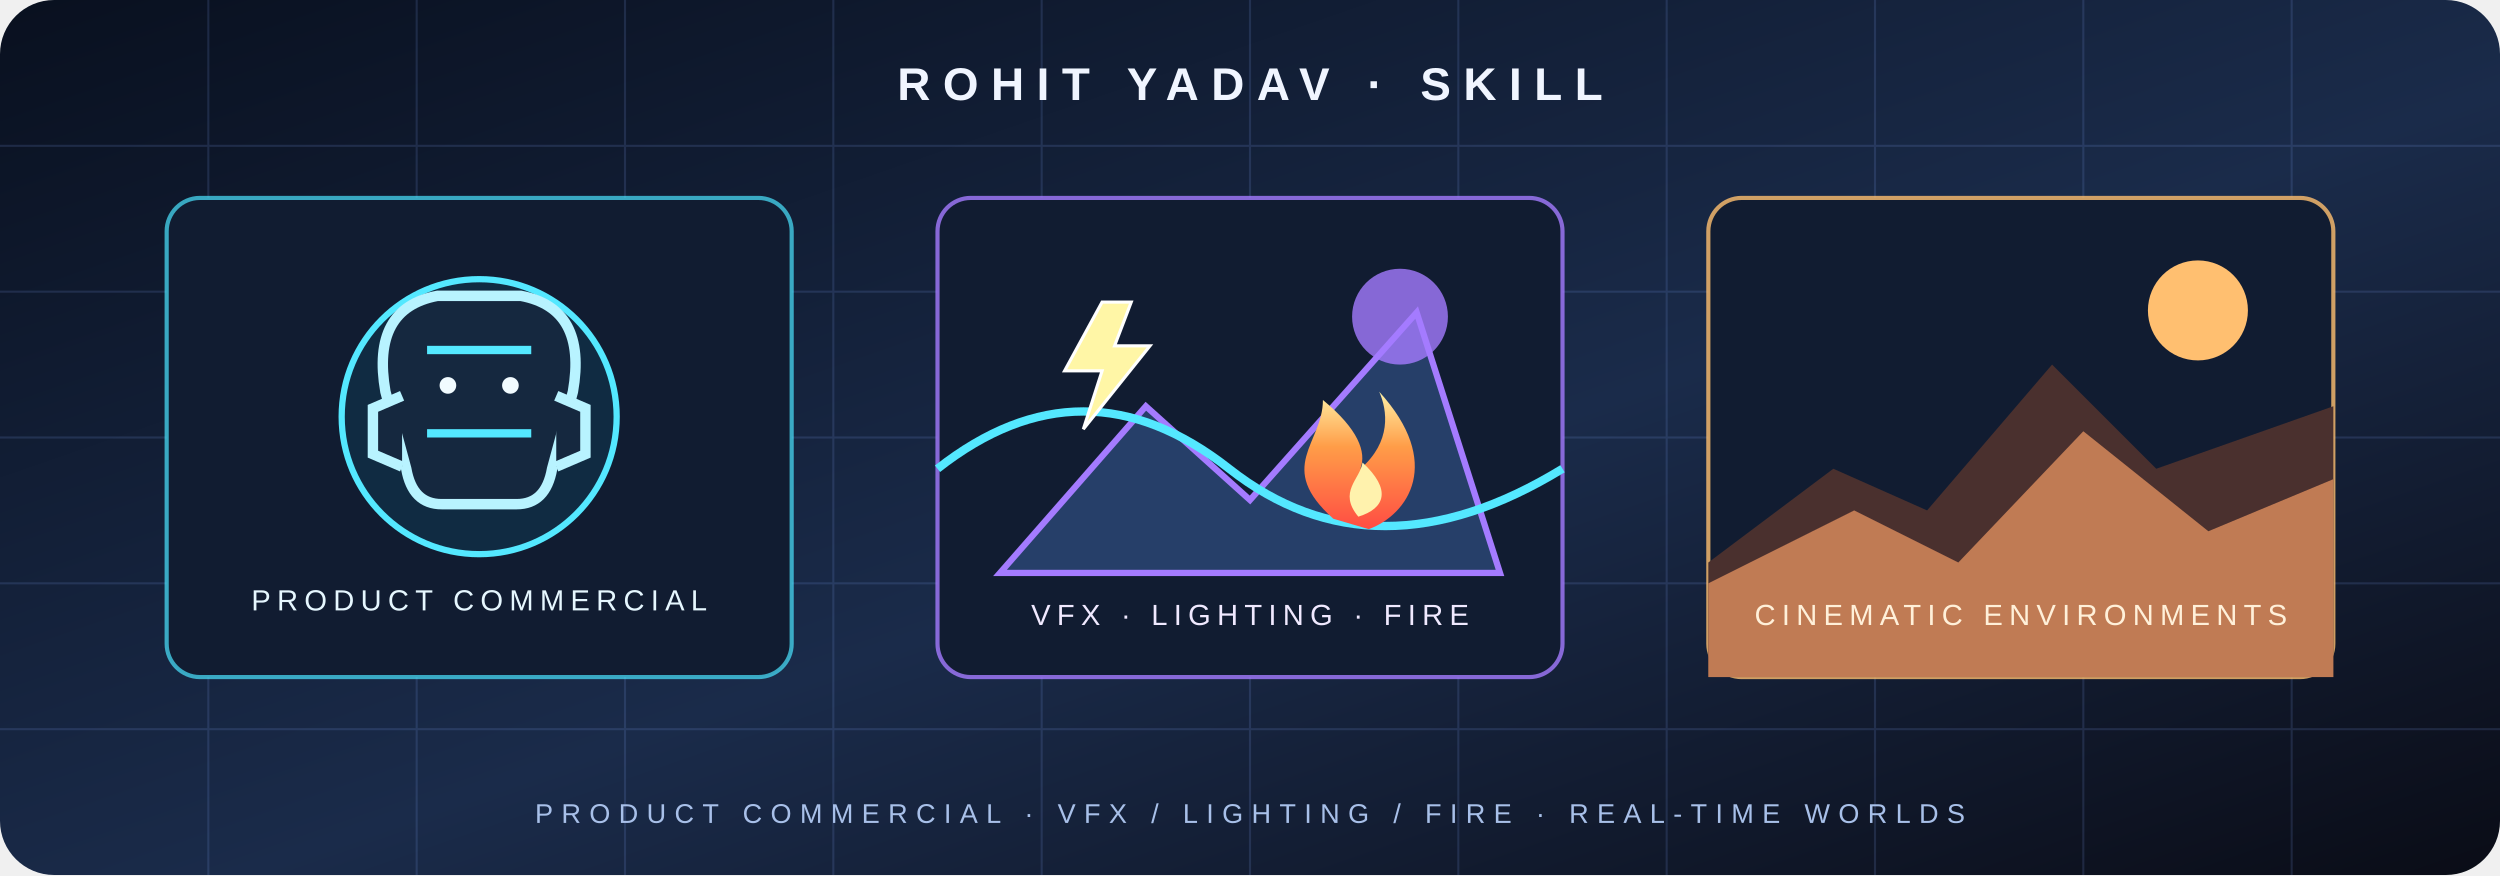
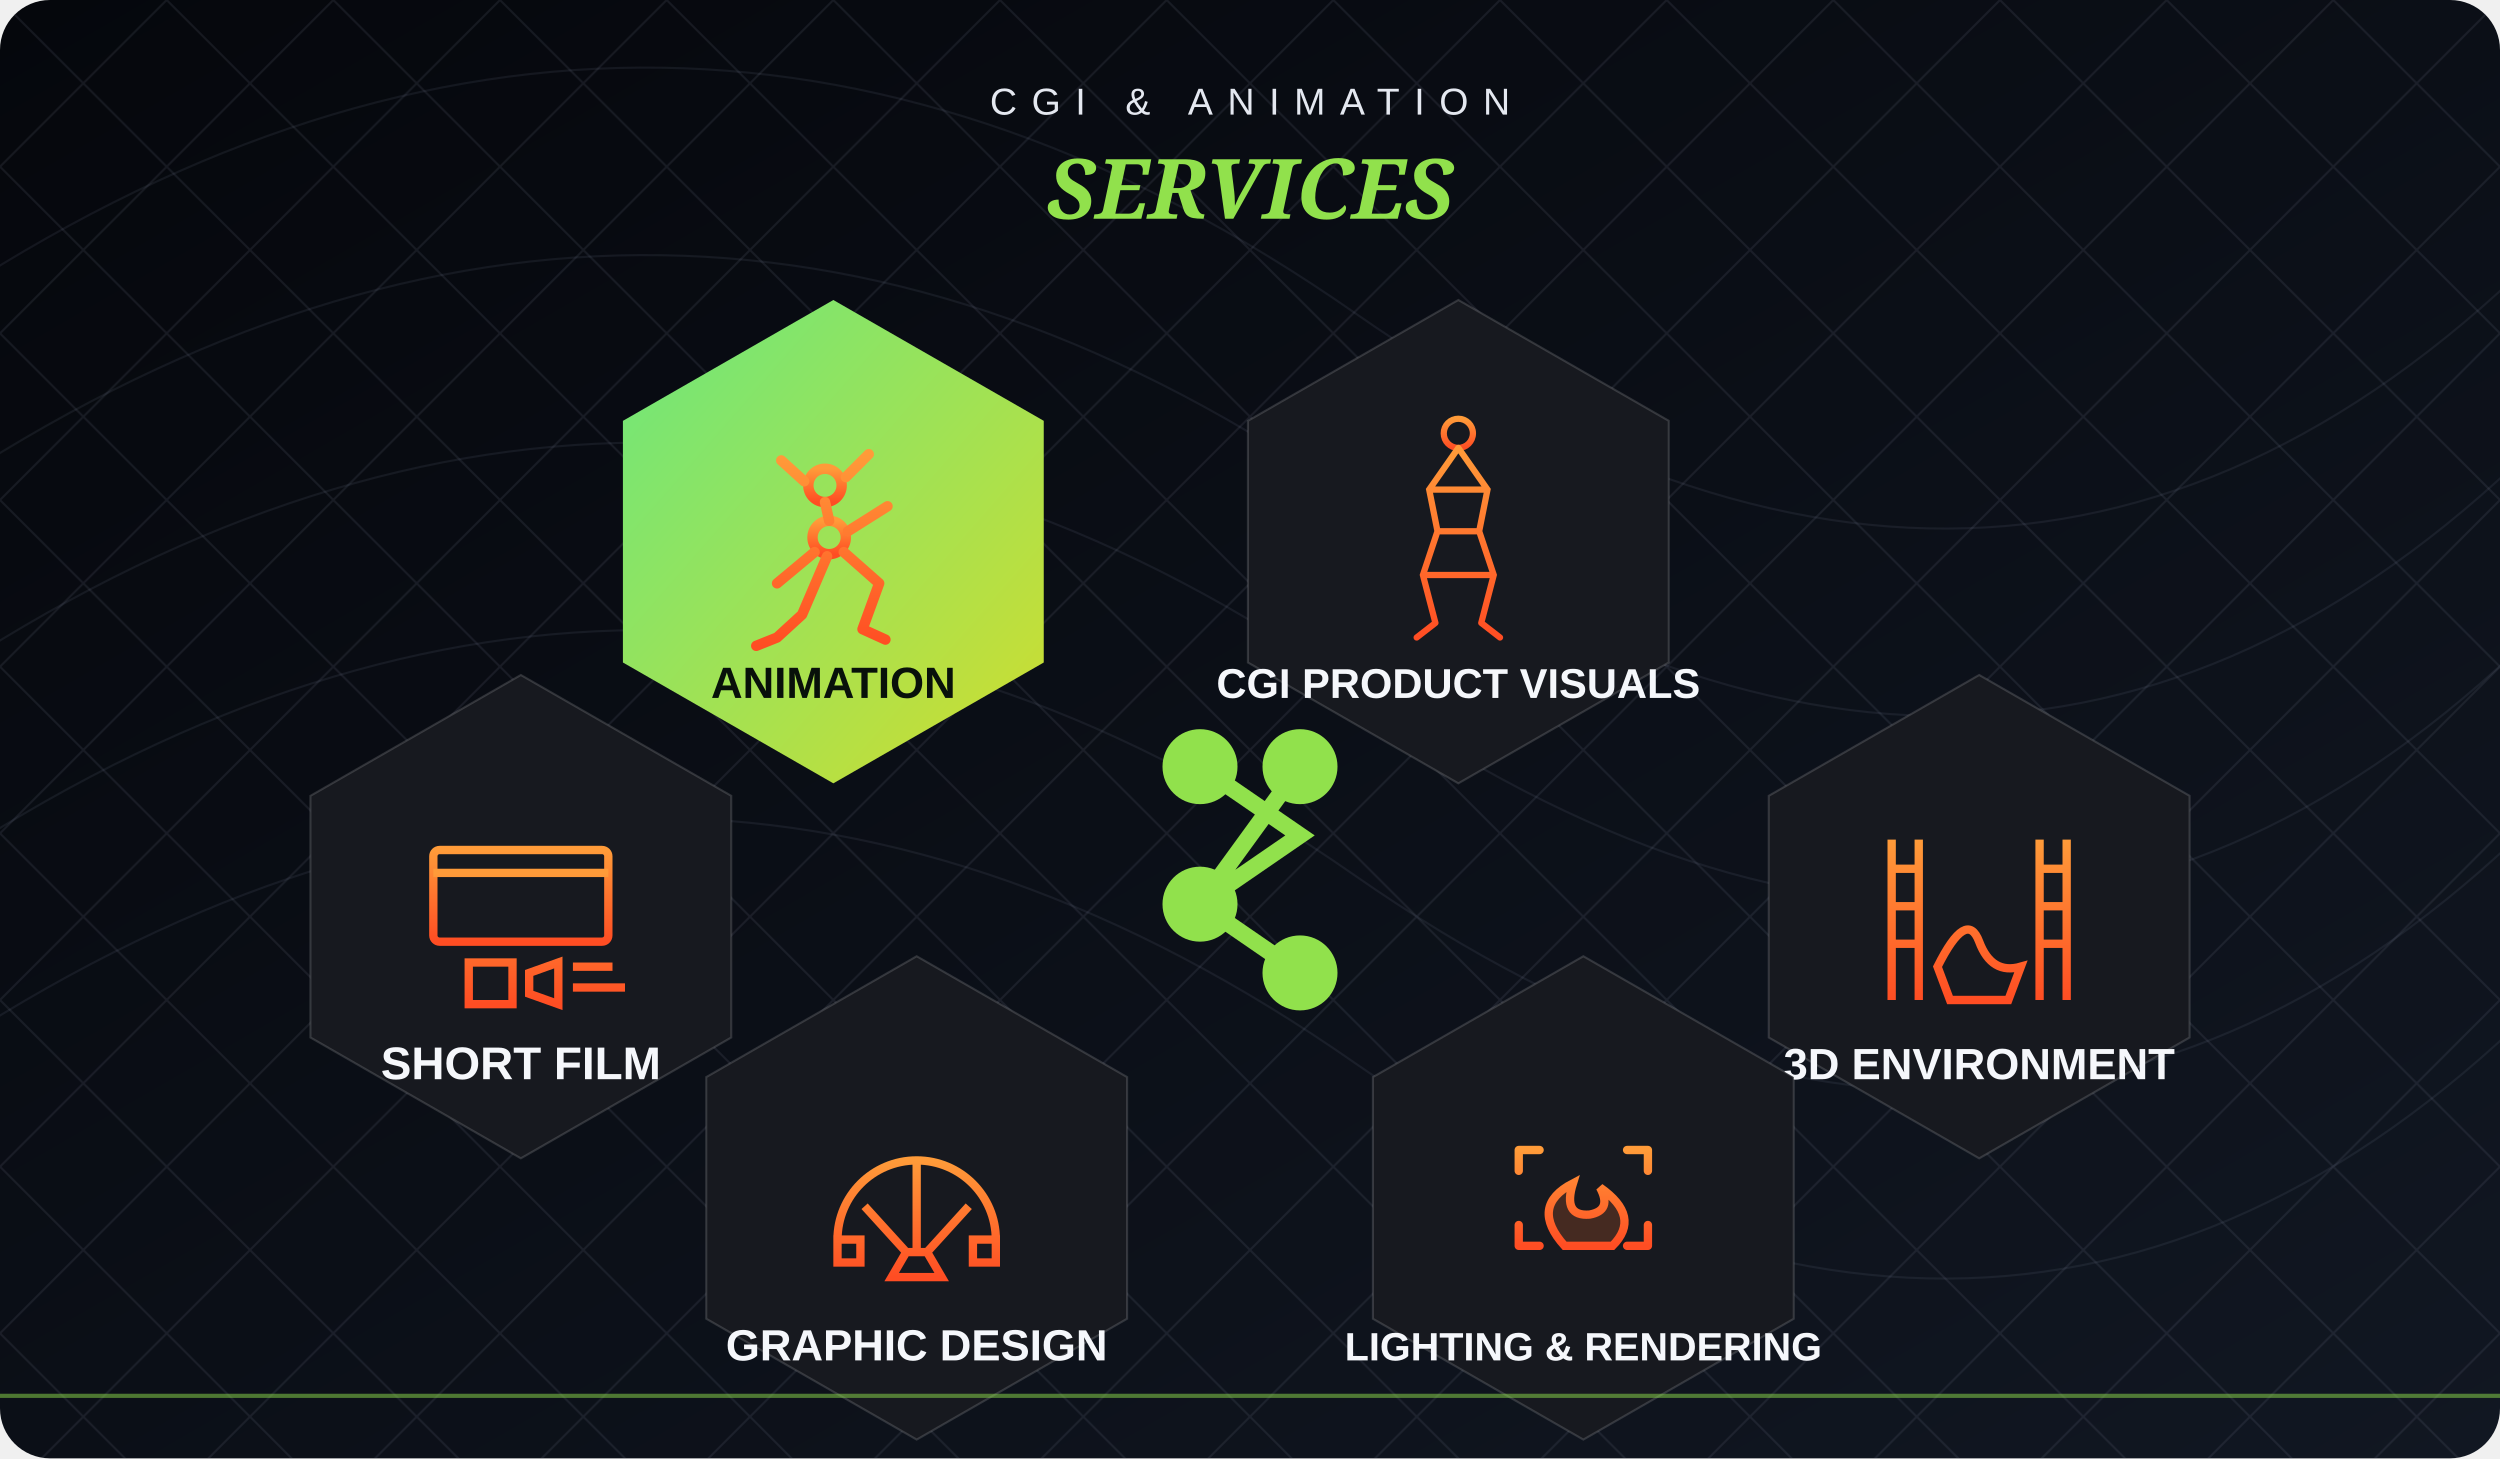
- <svg xmlns="http://www.w3.org/2000/svg" viewBox="0 0 1200 420" role="img" aria-labelledby="title">
+ <svg xmlns="http://www.w3.org/2000/svg" viewBox="0 0 1200 700" role="img" aria-labelledby="t d">
  <defs>
    <linearGradient id="bg" x2="1" y2="1">
-       <stop stop-color="#09101f" />
-       <stop offset=".55" stop-color="#1a2b4a" />
-       <stop offset="1" stop-color="#0a0c16" />
+       <stop stop-color="#05070c" />
+       <stop offset="1" stop-color="#111722" />
    </linearGradient>
-     <linearGradient id="line">
-       <stop stop-color="#54e8ff" stop-opacity="0" />
-       <stop offset=".5" stop-color="#54e8ff" />
-       <stop offset="1" stop-color="#a47bff" stop-opacity="0" />
+     <linearGradient id="lime" x2="1" y2="1">
+       <stop stop-color="#6ce77d" />
+       <stop offset="1" stop-color="#d1dd2e" />
    </linearGradient>
-     <linearGradient id="flame" x2="0" y2="1">
-       <stop stop-color="#fff1a6" />
-       <stop offset=".4" stop-color="#ff9d48" />
-       <stop offset="1" stop-color="#ff4d43" />
+     <linearGradient id="hot" x2="0" y2="1">
+       <stop stop-color="#ff9b39" />
+       <stop offset="1" stop-color="#ff4d23" />
    </linearGradient>
+     <pattern id="grid" width="80" height="80" patternUnits="userSpaceOnUse">
+       <path d="M0 0L80 80M80 0L0 80" stroke="#8390a8" stroke-opacity=".13" />
+     </pattern>
+     <g id="hex">
+       <path d="M0-116 101-58 101 58 0 116-101 58-101-58Z" />
+     </g>
  </defs>
-   <rect width="1200" height="420" rx="26" fill="url(#bg)" />
-   <g stroke="#86a8ff" opacity=".15">
-     <path d="M0 70H1200M0 140H1200M0 210H1200M0 280H1200M0 350H1200M100 0V420M200 0V420M300 0V420M400 0V420M500 0V420M600 0V420M700 0V420M800 0V420M900 0V420M1000 0V420M1100 0V420" />
+   <rect width="1200" height="700" rx="24" fill="url(#bg)" />
+   <rect width="1200" height="700" rx="24" fill="url(#grid)" />
+   <g stroke="#7e8aa2" stroke-opacity=".12" fill="none">
+     <path d="M-20 140Q320-80 650 150T1240 100M-20 230Q320 10 650 240T1240 190M-20 320Q320 100 650 330T1240 280M-20 410Q320 190 650 420T1240 370M-20 500Q320 280 650 510T1240 460">
+       <animateTransform attributeName="transform" type="translate" values="0 0;20 -14;0 0" dur="12s" repeatCount="indefinite" />
+     </path>
  </g>
-   <g transform="translate(80 95)">
-     <rect width="300" height="230" rx="16" fill="#111c31" stroke="#4ae5ff" stroke-opacity=".7" stroke-width="2" />
-     <circle cx="150" cy="105" r="66" fill="#102b42" stroke="#54e8ff" stroke-width="3" />
-     <g transform="translate(150 105)">
-       <g>
-         <animateTransform attributeName="transform" type="rotate" values="0;360" dur="6s" repeatCount="indefinite" />
-         <path d="M-45-12Q-52-52-20-58H20Q52-52 45-12L35 25Q32 42 18 42H-18Q-32 42-35 25Z" fill="#15283f" stroke="#b8f3ff" stroke-width="5" />
-         <path d="M-37-10L-51-4L-51 18L-37 24M37-10L51-4L51 18L37 24" fill="#15283f" stroke="#b8f3ff" stroke-width="5" />
-         <path d="M-25-32H25M-25 8H25" stroke="#54e8ff" stroke-width="4" />
-         <circle cx="-15" cy="-15" r="4" fill="#f1fbff" />
-         <circle cx="15" cy="-15" r="4" fill="#f1fbff" />
-       </g>
+   <text x="600" y="55" text-anchor="middle" font-family="Arial,sans-serif" font-size="18" letter-spacing="7" fill="#e4e8f0">CGI &amp; ANIMATION</text>
+   <text x="600" y="105" text-anchor="middle" font-family="Georgia,serif" font-size="40" font-style="italic" font-weight="bold" fill="#91e14c">SERVICES</text>
+   <g transform="translate(400 260)">
+     <use href="#hex" fill="url(#lime)" />
+     <g fill="none" stroke="url(#hot)" stroke-width="5" stroke-linecap="round">
+       <circle cx="-4" cy="-27" r="8" />
+       <circle cx="-2" cy="-2" r="8" />
+       <path d="M-4-19L-2-10M-9 5L-27 20M5 5L22 20M-3 7L-15 35M7-5L26-17M-15 35L-27 46M22 20L14 42M-27 46L-37 50M14 42L25 47M-14-29L-25-39M6-31L17-42" />
+       <animate attributeName="stroke-opacity" values=".6;1;.6" dur="2s" repeatCount="indefinite" />
    </g>
-     <text x="150" y="198" fill="#e6f7ff" font-family="Arial,sans-serif" font-size="14" text-anchor="middle" letter-spacing="3">PRODUCT COMMERCIAL</text>
+     <text x="0" y="75" text-anchor="middle" font-family="Arial,sans-serif" font-size="21" font-weight="700" fill="#08110a">ANIMATION</text>
+     <animateTransform attributeName="transform" type="translate" values="400 260;400 252;400 260" dur="5s" repeatCount="indefinite" />
  </g>
-   <g transform="translate(450 95)">
-     <rect width="300" height="230" rx="16" fill="#111c31" stroke="#a47bff" stroke-opacity=".8" stroke-width="2" />
-     <path d="M30 180L100 100L150 145L230 55L270 180Z" fill="#263f69" stroke="#a47bff" stroke-width="3" />
-     <circle cx="222" cy="57" r="23" fill="#a47bff" opacity=".8" />
-     <path d="M0 130Q70 75 140 130T300 130" stroke="#54e8ff" stroke-width="4" fill="none">
-       <animate attributeName="d" values="M0 130Q70 75 140 130T300 130;M0 130Q70 185 140 130T300 130;M0 130Q70 75 140 130T300 130" dur="5s" repeatCount="indefinite" />
-     </path>
-     <g transform="translate(85 78)">
-       <path d="M-6-28L-24 5H-6L-15 33L17-7H0L8-28Z" fill="#fff6a6" stroke="#fff" stroke-width="1.5">
-         <animateTransform attributeName="transform" type="rotate" values="-8 0 0;8 0 0;-8 0 0" dur="1.4s" repeatCount="indefinite" />
-       </path>
+   <g transform="translate(700 260)">
+     <use href="#hex" fill="#17191f" stroke="#ffffff" stroke-opacity=".15" />
+     <g fill="none" stroke="url(#hot)" stroke-width="3" stroke-linecap="round">
+       <circle cy="-52" r="7" />
+       <path d="M0-45L-14-25L-10-5L-17 16L-11 39M0-45L14-25L10-5L17 16L11 39M-14-25L14-25M-10-5L10-5M-17 16L17 16M-11 39L-20 46M11 39L20 46" />
    </g>
-     <g transform="translate(190 120)">
-       <path d="M0 34C-28 9-5-2-5-23C12-9 16 2 13 10C28-3 26-18 22-27C53 7 36 32 17 39Z" fill="url(#flame)">
-         <animate attributeName="opacity" values=".75;1;.75" dur=".8s" repeatCount="indefinite" />
-       </path>
-       <path d="M12 33C2 21 13 15 14 7C28 20 25 29 12 33Z" fill="#fff2ad" />
+     <text x="0" y="75" text-anchor="middle" font-family="Arial,sans-serif" font-size="20" font-weight="700" fill="#f5f7fb">CGI PRODUCT VISUALS</text>
+     <animateTransform attributeName="transform" type="translate" values="700 260;700 268;700 260" dur="4s" repeatCount="indefinite" />
+   </g>
+   <g transform="translate(250 440)">
+     <use href="#hex" fill="#17191f" stroke="#ffffff" stroke-opacity=".15" />
+     <g fill="none" stroke="url(#hot)" stroke-width="4">
+       <rect x="-42" y="-32" width="84" height="44" rx="3" />
+       <path d="M-42-21H42M-25 22H-4V42H-25ZM4 27L18 22V42L4 37ZM25 24H44M25 34H50" />
    </g>
-     <text x="150" y="205" fill="#f0e9ff" font-family="Arial,sans-serif" font-size="14" text-anchor="middle" letter-spacing="3">VFX · LIGHTING · FIRE</text>
+     <text x="0" y="78" text-anchor="middle" font-family="Arial,sans-serif" font-size="22" font-weight="700" fill="#f5f7fb">SHORT FILM</text>
  </g>
-   <g transform="translate(820 95)">
-     <rect width="300" height="230" rx="16" fill="#111c31" stroke="#ffbf70" stroke-opacity=".8" stroke-width="2" />
-     <path d="M0 175L60 130L105 150L165 80L215 130L300 100V230H0Z" fill="#4a302e" />
-     <path d="M0 185L70 150L120 175L180 112L240 160L300 135V230H0Z" fill="#c07b54" />
-     <circle cx="235" cy="54" r="24" fill="#ffbf70">
-       <animate attributeName="opacity" values=".65;1;.65" dur="3s" repeatCount="indefinite" />
-     </circle>
-     <text x="150" y="205" fill="#fff0d9" font-family="Arial,sans-serif" font-size="14" text-anchor="middle" letter-spacing="3">CINEMATIC ENVIRONMENTS</text>
+   <g transform="translate(950 440)">
+     <use href="#hex" fill="#17191f" stroke="#ffffff" stroke-opacity=".15" />
+     <g fill="none" stroke="url(#hot)" stroke-width="4">
+       <path d="M-42-37V40M-29-37V40M29-37V40M42-37V40M-42-23H-29M-42-5H-29M-42 13H-29M29-23H42M29-5H42M29 13H42M-20 24Q-6-4 0 12T20 24L14 40H-14Z" />
+     </g>
+     <text x="0" y="78" text-anchor="middle" font-family="Arial,sans-serif" font-size="21" font-weight="700" fill="#f5f7fb">3D ENVIRONMENT</text>
  </g>
-   <path d="M0 380H1200" stroke="url(#line)" stroke-width="4">
-     <animate attributeName="opacity" values=".35;1;.35" dur="3s" repeatCount="indefinite" />
+   <g transform="translate(440 575)">
+     <use href="#hex" fill="#17191f" stroke="#ffffff" stroke-opacity=".15" />
+     <g fill="none" stroke="url(#hot)" stroke-width="4">
+       <path d="M-38 20A38 38 0 0 1 38 20M0-18V26M-25 4L-5 26M25 4L5 26M-38 20H-27V31H-38ZM27 20H38V31H27ZM-5 26H5L12 38H-12Z" />
+     </g>
+     <text x="0" y="78" text-anchor="middle" font-family="Arial,sans-serif" font-size="21" font-weight="700" fill="#f5f7fb">GRAPHIC DESIGN</text>
+   </g>
+   <g transform="translate(760 575)">
+     <use href="#hex" fill="#17191f" stroke="#ffffff" stroke-opacity=".15" />
+     <g fill="none" stroke="url(#hot)" stroke-width="4" stroke-linecap="round">
+       <path d="M-31-23H-21M-31-23V-13M31-23H21M31-23V-13M-31 23H-21M-31 23V13M31 23H21M31 23V13M-9 23Q-26 4-5-7Q-10 9 3 8Q14 6 8-5Q28 9 14 23Z" fill="#ff702b" fill-opacity=".2" />
+       <path d="M-8 29H19" />
+     </g>
+     <text x="0" y="78" text-anchor="middle" font-family="Arial,sans-serif" font-size="19" font-weight="700" fill="#f5f7fb">LIGHTING &amp; RENDERING</text>
+   </g>
+   <g transform="translate(600 410)" fill="none" stroke="#91e14c" stroke-width="8" stroke-linecap="round">
+     <path d="M-24-42L24-9L-24 24L24 57M-24 24L24-42" />
+     <circle cx="-24" cy="-42" r="14" fill="#91e14c" />
+     <circle cx="24" cy="-42" r="14" fill="#91e14c" />
+     <circle cx="-24" cy="24" r="14" fill="#91e14c" />
+     <circle cx="24" cy="57" r="14" fill="#91e14c" />
+     <animateTransform attributeName="transform" type="rotate" values="0 0 0;360 0 0" dur="22s" repeatCount="indefinite" />
+   </g>
+   <path d="M0 670H1200" stroke="#91e14c" stroke-opacity=".5" stroke-width="2">
+     <animate attributeName="stroke-opacity" values=".15;.8;.15" dur="3s" repeatCount="indefinite" />
  </path>
-   <text x="600" y="48" text-anchor="middle" fill="#f0f5ff" font-family="Arial,sans-serif" font-size="22" font-weight="800" letter-spacing="6">ROHIT YADAV · SKILL</text>
-   <text x="600" y="395" text-anchor="middle" fill="#a8c0e9" font-family="Arial,sans-serif" font-size="13" letter-spacing="4">PRODUCT COMMERCIAL · VFX / LIGHTING / FIRE · REAL-TIME WORLDS</text>
</svg>
